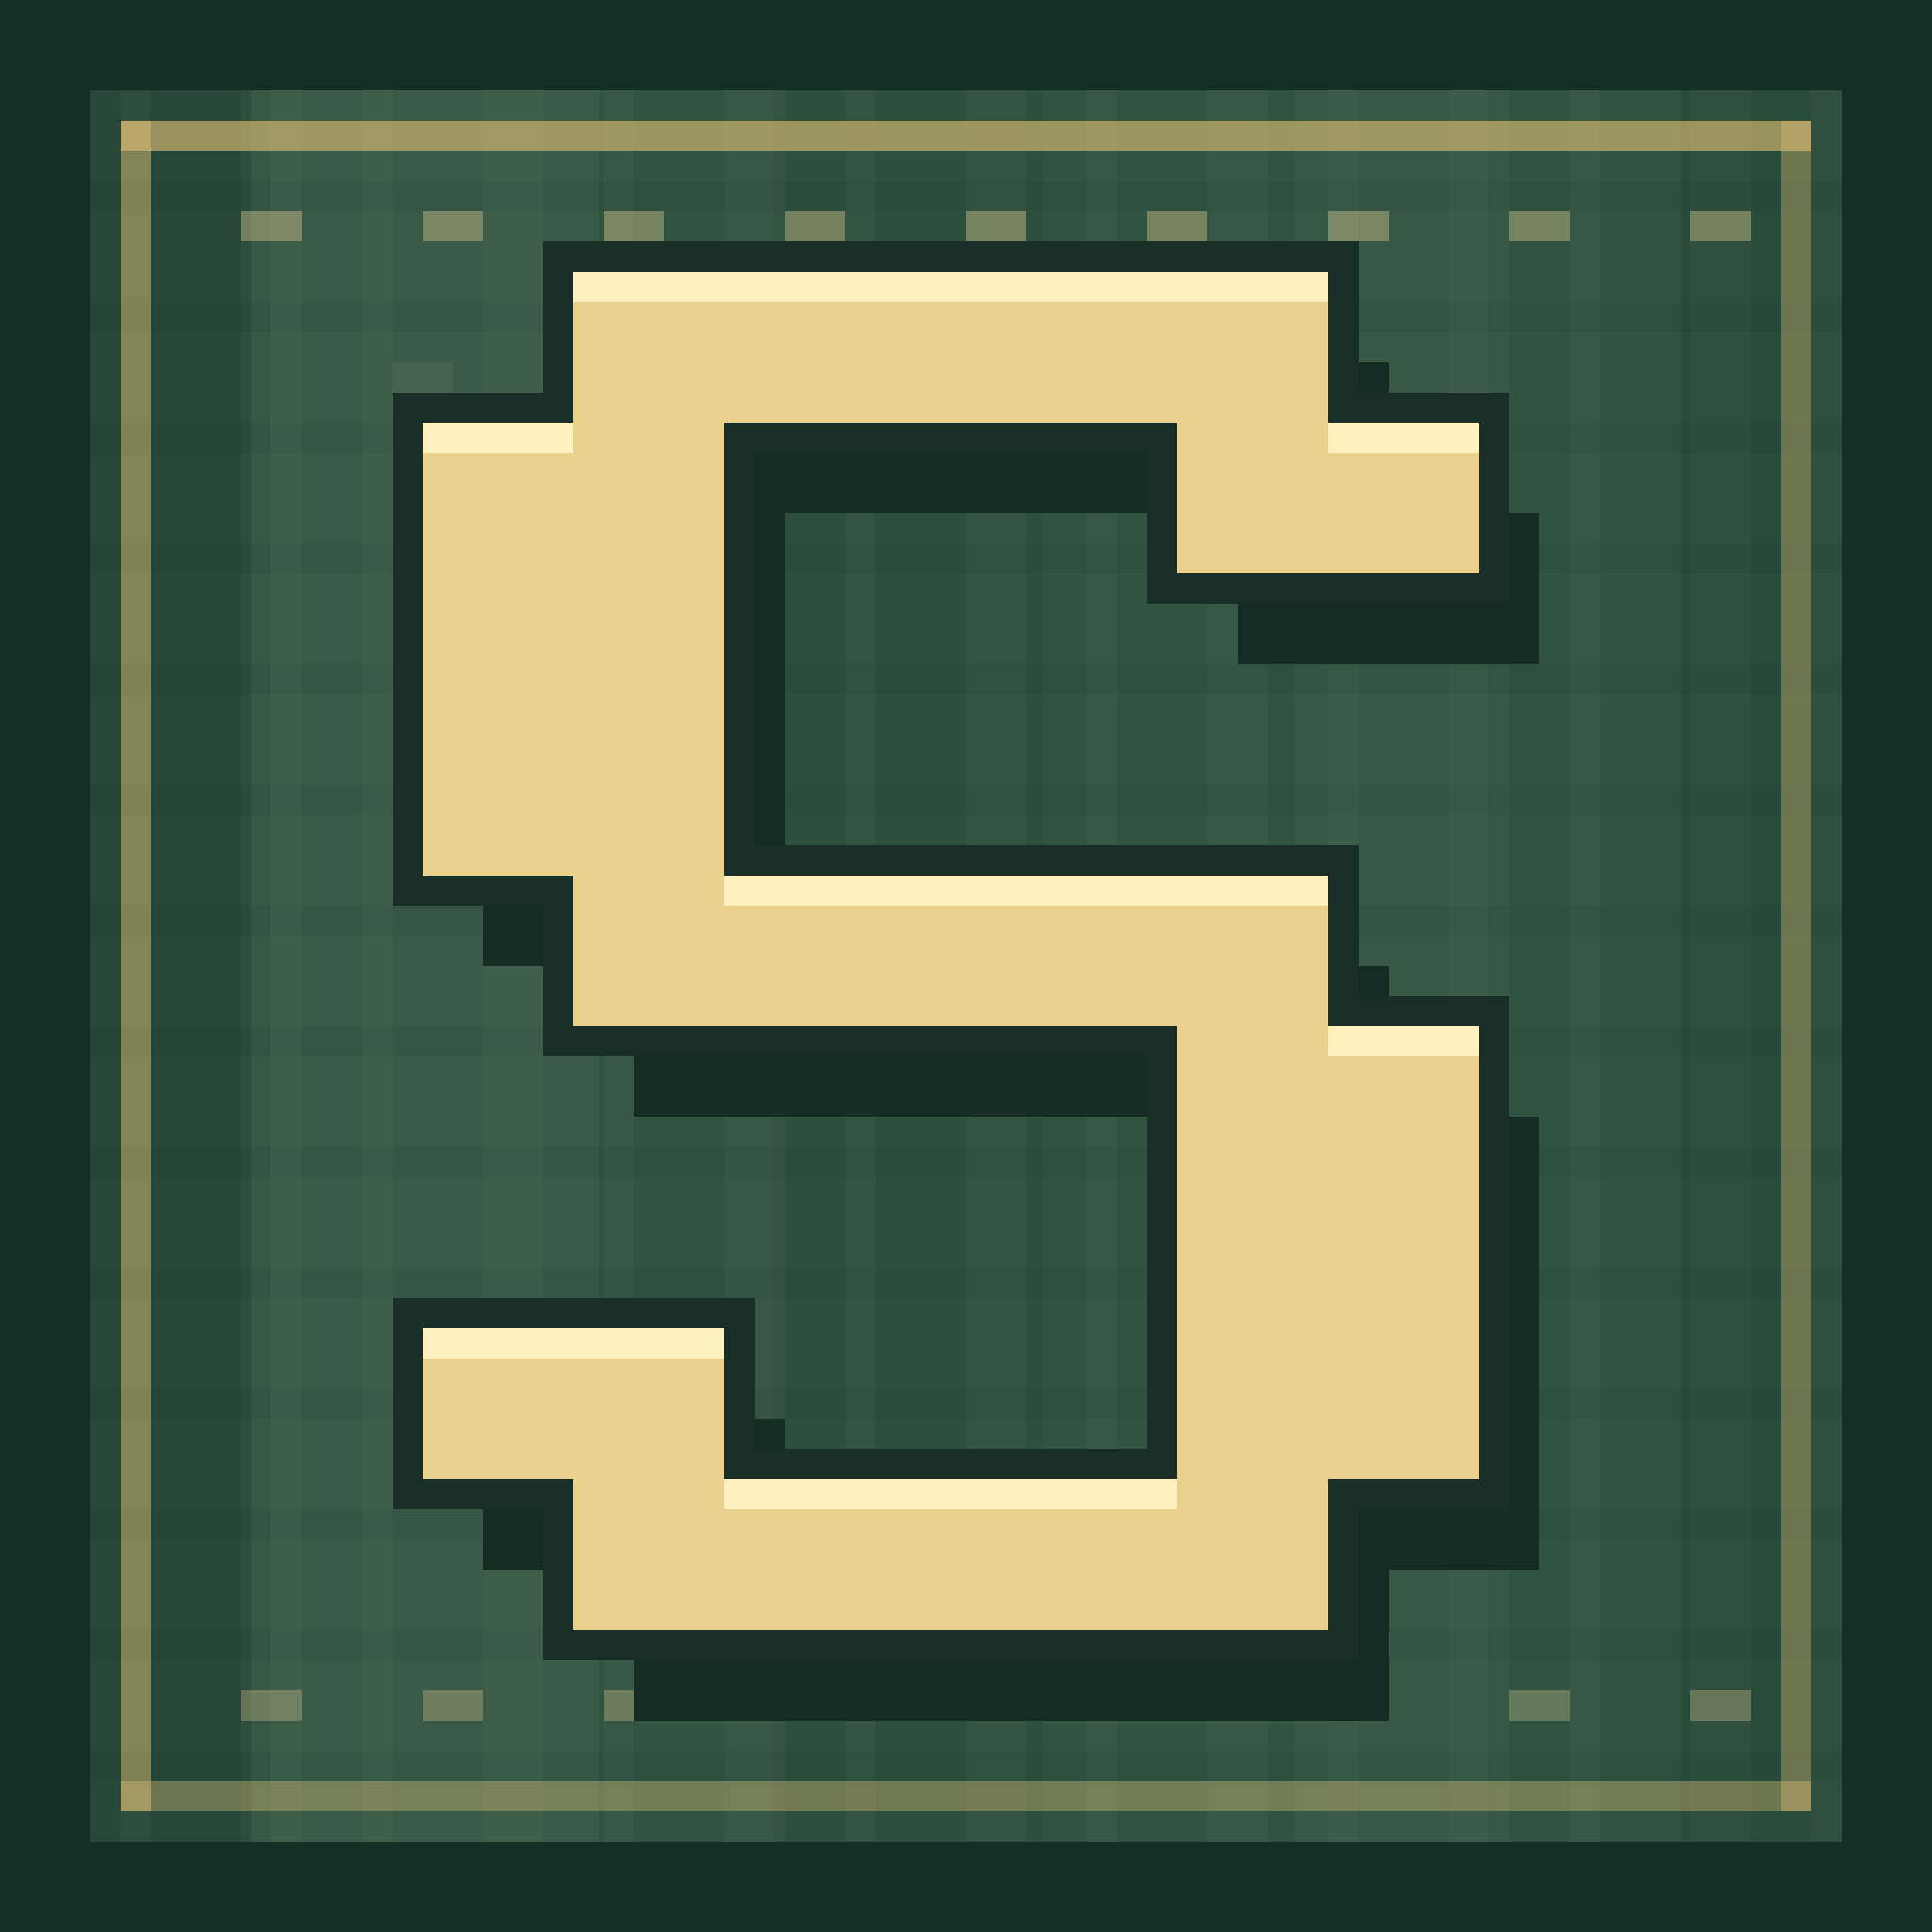
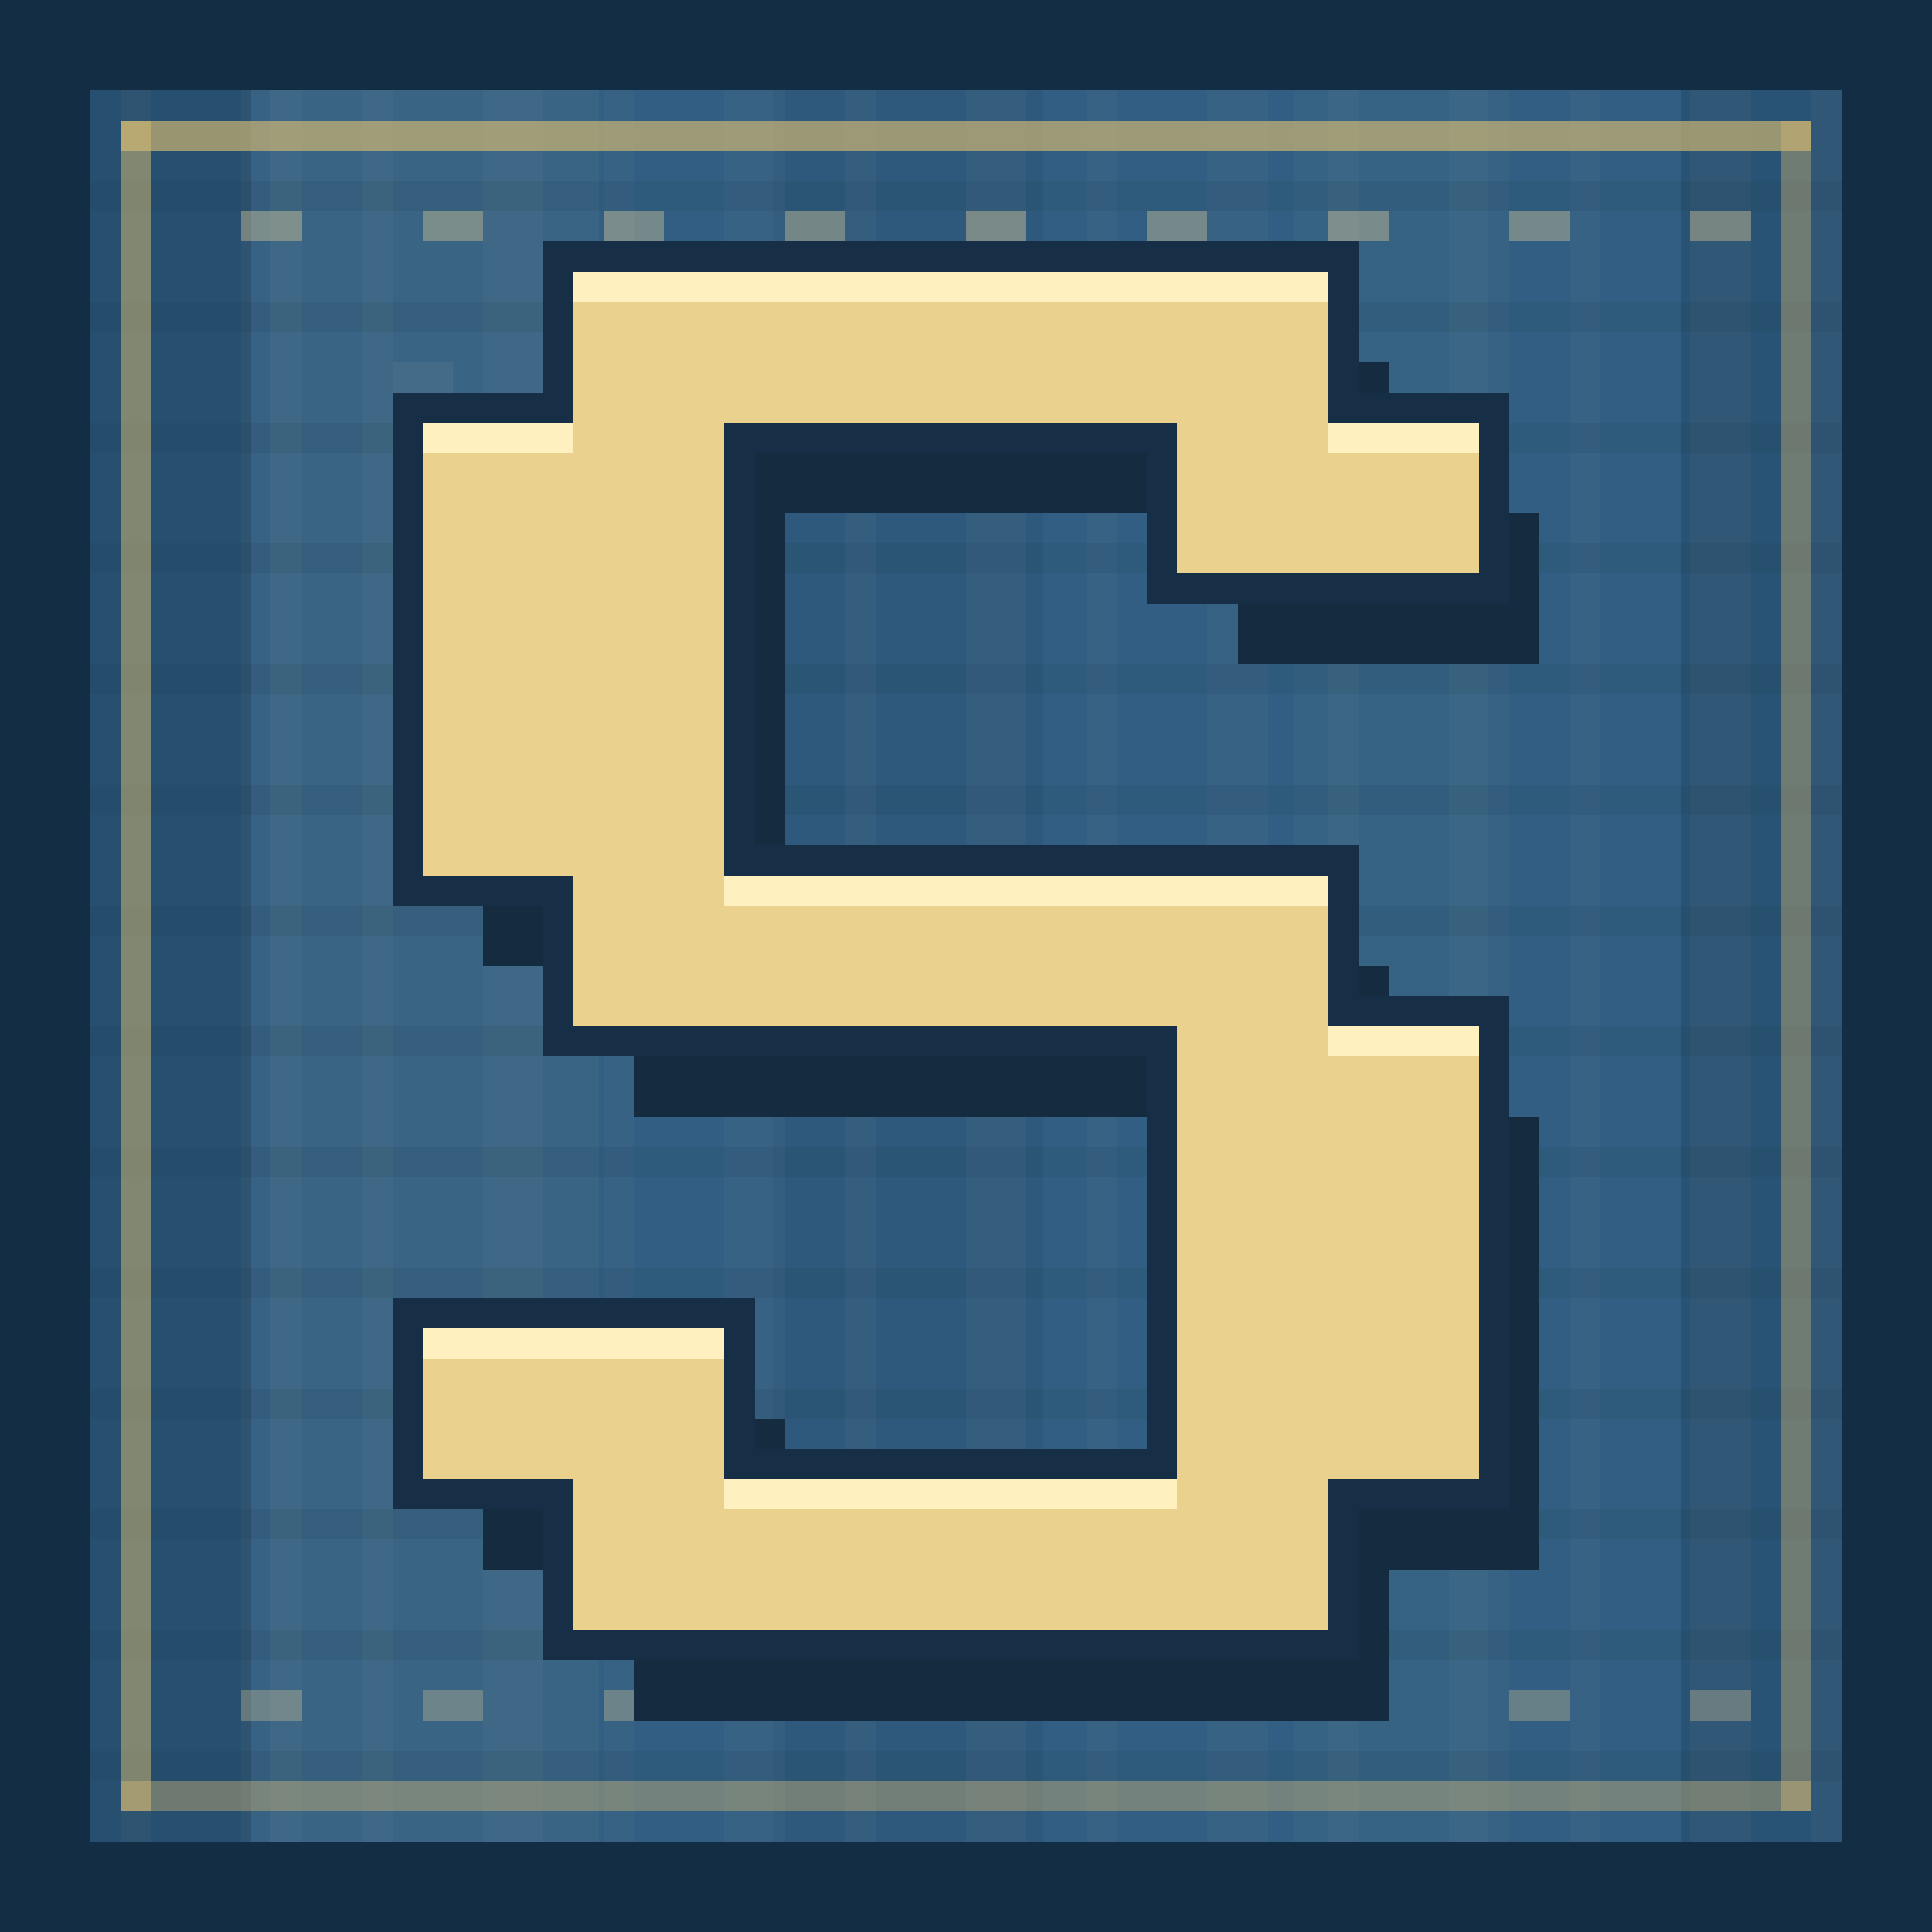
<svg xmlns="http://www.w3.org/2000/svg" width="64" height="64" viewBox="0 0 64 64" shape-rendering="crispEdges">
-   <rect x="0" y="0" width="64" height="64" fill="#315441" opacity="1" />
-   <rect x="0" y="0" width="8.32" height="64" fill="#102d22" opacity="0.3" />
+   <rect x="0" y="0" width="64" height="64" fill="#315e82" opacity="1" />
+   <rect x="0" y="0" width="8.32" height="64" fill="#102d46" opacity="0.3" />
  <rect x="8.96" y="0" width="10.88" height="64" fill="#eddfb3" opacity="0.045" />
-   <rect x="25.6" y="0" width="8.96" height="64" fill="#122e24" opacity="0.12" />
+   <rect x="25.6" y="0" width="8.96" height="64" fill="#17324c" opacity="0.12" />
  <rect x="42.88" y="0" width="6.4" height="64" fill="#eddfb3" opacity="0.035" />
-   <rect x="55.68" y="0" width="8.32" height="64" fill="#102d22" opacity="0.24" />
+   <rect x="55.68" y="0" width="8.32" height="64" fill="#102d46" opacity="0.24" />
  <rect x="0" y="0" width="2" height="64" fill="#ffeac6" opacity="0.035" />
  <rect x="4" y="0" width="1" height="64" fill="#ffeac6" opacity="0.035" />
  <rect x="8" y="0" width="2" height="64" fill="#ffeac6" opacity="0.035" />
  <rect x="12" y="0" width="1" height="64" fill="#ffeac6" opacity="0.035" />
  <rect x="16" y="0" width="2" height="64" fill="#ffeac6" opacity="0.035" />
  <rect x="20" y="0" width="1" height="64" fill="#ffeac6" opacity="0.035" />
  <rect x="24" y="0" width="2" height="64" fill="#ffeac6" opacity="0.035" />
  <rect x="28" y="0" width="1" height="64" fill="#ffeac6" opacity="0.035" />
  <rect x="32" y="0" width="2" height="64" fill="#ffeac6" opacity="0.035" />
  <rect x="36" y="0" width="1" height="64" fill="#ffeac6" opacity="0.035" />
  <rect x="40" y="0" width="2" height="64" fill="#ffeac6" opacity="0.035" />
  <rect x="44" y="0" width="1" height="64" fill="#ffeac6" opacity="0.035" />
  <rect x="48" y="0" width="2" height="64" fill="#ffeac6" opacity="0.035" />
  <rect x="52" y="0" width="1" height="64" fill="#ffeac6" opacity="0.035" />
  <rect x="56" y="0" width="2" height="64" fill="#ffeac6" opacity="0.035" />
  <rect x="60" y="0" width="1" height="64" fill="#ffeac6" opacity="0.035" />
  <rect x="0" y="2" width="64" height="1" fill="#132127" opacity="0.08" />
  <rect x="0" y="6" width="64" height="1" fill="#132127" opacity="0.08" />
  <rect x="0" y="10" width="64" height="1" fill="#132127" opacity="0.08" />
  <rect x="0" y="14" width="64" height="1" fill="#132127" opacity="0.08" />
  <rect x="0" y="18" width="64" height="1" fill="#132127" opacity="0.08" />
  <rect x="0" y="22" width="64" height="1" fill="#132127" opacity="0.08" />
  <rect x="0" y="26" width="64" height="1" fill="#132127" opacity="0.08" />
  <rect x="0" y="30" width="64" height="1" fill="#132127" opacity="0.08" />
  <rect x="0" y="34" width="64" height="1" fill="#132127" opacity="0.08" />
  <rect x="0" y="38" width="64" height="1" fill="#132127" opacity="0.08" />
  <rect x="0" y="42" width="64" height="1" fill="#132127" opacity="0.08" />
  <rect x="0" y="46" width="64" height="1" fill="#132127" opacity="0.08" />
  <rect x="0" y="50" width="64" height="1" fill="#132127" opacity="0.08" />
  <rect x="0" y="54" width="64" height="1" fill="#132127" opacity="0.08" />
  <rect x="0" y="58" width="64" height="1" fill="#132127" opacity="0.08" />
  <rect x="0" y="62" width="64" height="1" fill="#132127" opacity="0.08" />
  <rect x="13" y="12" width="2" height="7" fill="#ffedc5" opacity="0.055" />
-   <rect x="0" y="0" width="64" height="3" fill="#142f25" opacity="1" />
-   <rect x="0" y="61" width="64" height="3" fill="#142f25" opacity="1" />
-   <rect x="0" y="0" width="3" height="64" fill="#142f25" opacity="1" />
-   <rect x="61" y="0" width="3" height="64" fill="#142f25" opacity="1" />
+   <rect x="0" y="0" width="64" height="3" fill="#132d45" opacity="1" />
+   <rect x="0" y="61" width="64" height="3" fill="#132d45" opacity="1" />
+   <rect x="0" y="0" width="3" height="64" fill="#132d45" opacity="1" />
+   <rect x="61" y="0" width="3" height="64" fill="#132d45" opacity="1" />
  <rect x="4" y="4" width="56" height="1" fill="#d6ba72" opacity="0.65" />
  <rect x="4" y="59" width="56" height="1" fill="#d6ba72" opacity="0.4" />
  <rect x="4" y="4" width="1" height="56" fill="#d6ba72" opacity="0.5" />
  <rect x="59" y="4" width="1" height="56" fill="#d6ba72" opacity="0.4" />
  <rect x="8" y="7" width="2" height="1" fill="#e8d096" opacity="0.38" />
  <rect x="8" y="56" width="2" height="1" fill="#e8d096" opacity="0.3" />
  <rect x="14" y="7" width="2" height="1" fill="#e8d096" opacity="0.38" />
  <rect x="14" y="56" width="2" height="1" fill="#e8d096" opacity="0.3" />
  <rect x="20" y="7" width="2" height="1" fill="#e8d096" opacity="0.38" />
  <rect x="20" y="56" width="2" height="1" fill="#e8d096" opacity="0.3" />
  <rect x="26" y="7" width="2" height="1" fill="#e8d096" opacity="0.38" />
  <rect x="26" y="56" width="2" height="1" fill="#e8d096" opacity="0.3" />
  <rect x="32" y="7" width="2" height="1" fill="#e8d096" opacity="0.38" />
  <rect x="32" y="56" width="2" height="1" fill="#e8d096" opacity="0.3" />
  <rect x="38" y="7" width="2" height="1" fill="#e8d096" opacity="0.38" />
  <rect x="38" y="56" width="2" height="1" fill="#e8d096" opacity="0.3" />
  <rect x="44" y="7" width="2" height="1" fill="#e8d096" opacity="0.38" />
  <rect x="44" y="56" width="2" height="1" fill="#e8d096" opacity="0.3" />
  <rect x="50" y="7" width="2" height="1" fill="#e8d096" opacity="0.38" />
  <rect x="50" y="56" width="2" height="1" fill="#e8d096" opacity="0.3" />
  <rect x="56" y="7" width="2" height="1" fill="#e8d096" opacity="0.38" />
  <rect x="56" y="56" width="2" height="1" fill="#e8d096" opacity="0.3" />
-   <rect x="21" y="12" width="5" height="5" fill="#152c24" opacity="1" />
-   <rect x="26" y="12" width="5" height="5" fill="#152c24" opacity="1" />
-   <rect x="31" y="12" width="5" height="5" fill="#152c24" opacity="1" />
-   <rect x="36" y="12" width="5" height="5" fill="#152c24" opacity="1" />
-   <rect x="41" y="12" width="5" height="5" fill="#152c24" opacity="1" />
-   <rect x="16" y="17" width="5" height="5" fill="#152c24" opacity="1" />
-   <rect x="21" y="17" width="5" height="5" fill="#152c24" opacity="1" />
-   <rect x="41" y="17" width="5" height="5" fill="#152c24" opacity="1" />
-   <rect x="46" y="17" width="5" height="5" fill="#152c24" opacity="1" />
-   <rect x="16" y="22" width="5" height="5" fill="#152c24" opacity="1" />
-   <rect x="21" y="22" width="5" height="5" fill="#152c24" opacity="1" />
-   <rect x="16" y="27" width="5" height="5" fill="#152c24" opacity="1" />
-   <rect x="21" y="27" width="5" height="5" fill="#152c24" opacity="1" />
-   <rect x="21" y="32" width="5" height="5" fill="#152c24" opacity="1" />
-   <rect x="26" y="32" width="5" height="5" fill="#152c24" opacity="1" />
-   <rect x="31" y="32" width="5" height="5" fill="#152c24" opacity="1" />
-   <rect x="36" y="32" width="5" height="5" fill="#152c24" opacity="1" />
-   <rect x="41" y="32" width="5" height="5" fill="#152c24" opacity="1" />
-   <rect x="41" y="37" width="5" height="5" fill="#152c24" opacity="1" />
-   <rect x="46" y="37" width="5" height="5" fill="#152c24" opacity="1" />
-   <rect x="41" y="42" width="5" height="5" fill="#152c24" opacity="1" />
-   <rect x="46" y="42" width="5" height="5" fill="#152c24" opacity="1" />
-   <rect x="16" y="47" width="5" height="5" fill="#152c24" opacity="1" />
-   <rect x="21" y="47" width="5" height="5" fill="#152c24" opacity="1" />
-   <rect x="41" y="47" width="5" height="5" fill="#152c24" opacity="1" />
-   <rect x="46" y="47" width="5" height="5" fill="#152c24" opacity="1" />
-   <rect x="21" y="52" width="5" height="5" fill="#152c24" opacity="1" />
-   <rect x="26" y="52" width="5" height="5" fill="#152c24" opacity="1" />
-   <rect x="31" y="52" width="5" height="5" fill="#152c24" opacity="1" />
-   <rect x="36" y="52" width="5" height="5" fill="#152c24" opacity="1" />
-   <rect x="41" y="52" width="5" height="5" fill="#152c24" opacity="1" />
-   <rect x="18" y="8" width="7" height="7" fill="#182e26" opacity="1" />
-   <rect x="23" y="8" width="7" height="7" fill="#182e26" opacity="1" />
-   <rect x="28" y="8" width="7" height="7" fill="#182e26" opacity="1" />
-   <rect x="33" y="8" width="7" height="7" fill="#182e26" opacity="1" />
-   <rect x="38" y="8" width="7" height="7" fill="#182e26" opacity="1" />
-   <rect x="13" y="13" width="7" height="7" fill="#182e26" opacity="1" />
-   <rect x="18" y="13" width="7" height="7" fill="#182e26" opacity="1" />
-   <rect x="38" y="13" width="7" height="7" fill="#182e26" opacity="1" />
-   <rect x="43" y="13" width="7" height="7" fill="#182e26" opacity="1" />
-   <rect x="13" y="18" width="7" height="7" fill="#182e26" opacity="1" />
-   <rect x="18" y="18" width="7" height="7" fill="#182e26" opacity="1" />
-   <rect x="13" y="23" width="7" height="7" fill="#182e26" opacity="1" />
-   <rect x="18" y="23" width="7" height="7" fill="#182e26" opacity="1" />
-   <rect x="18" y="28" width="7" height="7" fill="#182e26" opacity="1" />
-   <rect x="23" y="28" width="7" height="7" fill="#182e26" opacity="1" />
-   <rect x="28" y="28" width="7" height="7" fill="#182e26" opacity="1" />
-   <rect x="33" y="28" width="7" height="7" fill="#182e26" opacity="1" />
-   <rect x="38" y="28" width="7" height="7" fill="#182e26" opacity="1" />
-   <rect x="38" y="33" width="7" height="7" fill="#182e26" opacity="1" />
-   <rect x="43" y="33" width="7" height="7" fill="#182e26" opacity="1" />
-   <rect x="38" y="38" width="7" height="7" fill="#182e26" opacity="1" />
-   <rect x="43" y="38" width="7" height="7" fill="#182e26" opacity="1" />
-   <rect x="13" y="43" width="7" height="7" fill="#182e26" opacity="1" />
-   <rect x="18" y="43" width="7" height="7" fill="#182e26" opacity="1" />
-   <rect x="38" y="43" width="7" height="7" fill="#182e26" opacity="1" />
-   <rect x="43" y="43" width="7" height="7" fill="#182e26" opacity="1" />
-   <rect x="18" y="48" width="7" height="7" fill="#182e26" opacity="1" />
-   <rect x="23" y="48" width="7" height="7" fill="#182e26" opacity="1" />
-   <rect x="28" y="48" width="7" height="7" fill="#182e26" opacity="1" />
-   <rect x="33" y="48" width="7" height="7" fill="#182e26" opacity="1" />
-   <rect x="38" y="48" width="7" height="7" fill="#182e26" opacity="1" />
+   <rect x="21" y="12" width="5" height="5" fill="#142b40" opacity="1" />
+   <rect x="26" y="12" width="5" height="5" fill="#142b40" opacity="1" />
+   <rect x="31" y="12" width="5" height="5" fill="#142b40" opacity="1" />
+   <rect x="36" y="12" width="5" height="5" fill="#142b40" opacity="1" />
+   <rect x="41" y="12" width="5" height="5" fill="#142b40" opacity="1" />
+   <rect x="16" y="17" width="5" height="5" fill="#142b40" opacity="1" />
+   <rect x="21" y="17" width="5" height="5" fill="#142b40" opacity="1" />
+   <rect x="41" y="17" width="5" height="5" fill="#142b40" opacity="1" />
+   <rect x="46" y="17" width="5" height="5" fill="#142b40" opacity="1" />
+   <rect x="16" y="22" width="5" height="5" fill="#142b40" opacity="1" />
+   <rect x="21" y="22" width="5" height="5" fill="#142b40" opacity="1" />
+   <rect x="16" y="27" width="5" height="5" fill="#142b40" opacity="1" />
+   <rect x="21" y="27" width="5" height="5" fill="#142b40" opacity="1" />
+   <rect x="21" y="32" width="5" height="5" fill="#142b40" opacity="1" />
+   <rect x="26" y="32" width="5" height="5" fill="#142b40" opacity="1" />
+   <rect x="31" y="32" width="5" height="5" fill="#142b40" opacity="1" />
+   <rect x="36" y="32" width="5" height="5" fill="#142b40" opacity="1" />
+   <rect x="41" y="32" width="5" height="5" fill="#142b40" opacity="1" />
+   <rect x="41" y="37" width="5" height="5" fill="#142b40" opacity="1" />
+   <rect x="46" y="37" width="5" height="5" fill="#142b40" opacity="1" />
+   <rect x="41" y="42" width="5" height="5" fill="#142b40" opacity="1" />
+   <rect x="46" y="42" width="5" height="5" fill="#142b40" opacity="1" />
+   <rect x="16" y="47" width="5" height="5" fill="#142b40" opacity="1" />
+   <rect x="21" y="47" width="5" height="5" fill="#142b40" opacity="1" />
+   <rect x="41" y="47" width="5" height="5" fill="#142b40" opacity="1" />
+   <rect x="46" y="47" width="5" height="5" fill="#142b40" opacity="1" />
+   <rect x="21" y="52" width="5" height="5" fill="#142b40" opacity="1" />
+   <rect x="26" y="52" width="5" height="5" fill="#142b40" opacity="1" />
+   <rect x="31" y="52" width="5" height="5" fill="#142b40" opacity="1" />
+   <rect x="36" y="52" width="5" height="5" fill="#142b40" opacity="1" />
+   <rect x="41" y="52" width="5" height="5" fill="#142b40" opacity="1" />
+   <rect x="18" y="8" width="7" height="7" fill="#172f46" opacity="1" />
+   <rect x="23" y="8" width="7" height="7" fill="#172f46" opacity="1" />
+   <rect x="28" y="8" width="7" height="7" fill="#172f46" opacity="1" />
+   <rect x="33" y="8" width="7" height="7" fill="#172f46" opacity="1" />
+   <rect x="38" y="8" width="7" height="7" fill="#172f46" opacity="1" />
+   <rect x="13" y="13" width="7" height="7" fill="#172f46" opacity="1" />
+   <rect x="18" y="13" width="7" height="7" fill="#172f46" opacity="1" />
+   <rect x="38" y="13" width="7" height="7" fill="#172f46" opacity="1" />
+   <rect x="43" y="13" width="7" height="7" fill="#172f46" opacity="1" />
+   <rect x="13" y="18" width="7" height="7" fill="#172f46" opacity="1" />
+   <rect x="18" y="18" width="7" height="7" fill="#172f46" opacity="1" />
+   <rect x="13" y="23" width="7" height="7" fill="#172f46" opacity="1" />
+   <rect x="18" y="23" width="7" height="7" fill="#172f46" opacity="1" />
+   <rect x="18" y="28" width="7" height="7" fill="#172f46" opacity="1" />
+   <rect x="23" y="28" width="7" height="7" fill="#172f46" opacity="1" />
+   <rect x="28" y="28" width="7" height="7" fill="#172f46" opacity="1" />
+   <rect x="33" y="28" width="7" height="7" fill="#172f46" opacity="1" />
+   <rect x="38" y="28" width="7" height="7" fill="#172f46" opacity="1" />
+   <rect x="38" y="33" width="7" height="7" fill="#172f46" opacity="1" />
+   <rect x="43" y="33" width="7" height="7" fill="#172f46" opacity="1" />
+   <rect x="38" y="38" width="7" height="7" fill="#172f46" opacity="1" />
+   <rect x="43" y="38" width="7" height="7" fill="#172f46" opacity="1" />
+   <rect x="13" y="43" width="7" height="7" fill="#172f46" opacity="1" />
+   <rect x="18" y="43" width="7" height="7" fill="#172f46" opacity="1" />
+   <rect x="38" y="43" width="7" height="7" fill="#172f46" opacity="1" />
+   <rect x="43" y="43" width="7" height="7" fill="#172f46" opacity="1" />
+   <rect x="18" y="48" width="7" height="7" fill="#172f46" opacity="1" />
+   <rect x="23" y="48" width="7" height="7" fill="#172f46" opacity="1" />
+   <rect x="28" y="48" width="7" height="7" fill="#172f46" opacity="1" />
+   <rect x="33" y="48" width="7" height="7" fill="#172f46" opacity="1" />
+   <rect x="38" y="48" width="7" height="7" fill="#172f46" opacity="1" />
  <rect x="19" y="9" width="5" height="5" fill="#ead28e" opacity="1" />
  <rect x="24" y="9" width="5" height="5" fill="#ead28e" opacity="1" />
  <rect x="29" y="9" width="5" height="5" fill="#ead28e" opacity="1" />
  <rect x="34" y="9" width="5" height="5" fill="#ead28e" opacity="1" />
  <rect x="39" y="9" width="5" height="5" fill="#ead28e" opacity="1" />
  <rect x="14" y="14" width="5" height="5" fill="#ead28e" opacity="1" />
  <rect x="19" y="14" width="5" height="5" fill="#ead28e" opacity="1" />
  <rect x="39" y="14" width="5" height="5" fill="#ead28e" opacity="1" />
  <rect x="44" y="14" width="5" height="5" fill="#ead28e" opacity="1" />
  <rect x="14" y="19" width="5" height="5" fill="#ead28e" opacity="1" />
  <rect x="19" y="19" width="5" height="5" fill="#ead28e" opacity="1" />
  <rect x="14" y="24" width="5" height="5" fill="#ead28e" opacity="1" />
  <rect x="19" y="24" width="5" height="5" fill="#ead28e" opacity="1" />
  <rect x="19" y="29" width="5" height="5" fill="#ead28e" opacity="1" />
  <rect x="24" y="29" width="5" height="5" fill="#ead28e" opacity="1" />
  <rect x="29" y="29" width="5" height="5" fill="#ead28e" opacity="1" />
  <rect x="34" y="29" width="5" height="5" fill="#ead28e" opacity="1" />
  <rect x="39" y="29" width="5" height="5" fill="#ead28e" opacity="1" />
  <rect x="39" y="34" width="5" height="5" fill="#ead28e" opacity="1" />
  <rect x="44" y="34" width="5" height="5" fill="#ead28e" opacity="1" />
  <rect x="39" y="39" width="5" height="5" fill="#ead28e" opacity="1" />
  <rect x="44" y="39" width="5" height="5" fill="#ead28e" opacity="1" />
  <rect x="14" y="44" width="5" height="5" fill="#ead28e" opacity="1" />
  <rect x="19" y="44" width="5" height="5" fill="#ead28e" opacity="1" />
  <rect x="39" y="44" width="5" height="5" fill="#ead28e" opacity="1" />
  <rect x="44" y="44" width="5" height="5" fill="#ead28e" opacity="1" />
  <rect x="19" y="49" width="5" height="5" fill="#ead28e" opacity="1" />
  <rect x="24" y="49" width="5" height="5" fill="#ead28e" opacity="1" />
  <rect x="29" y="49" width="5" height="5" fill="#ead28e" opacity="1" />
  <rect x="34" y="49" width="5" height="5" fill="#ead28e" opacity="1" />
  <rect x="39" y="49" width="5" height="5" fill="#ead28e" opacity="1" />
  <rect x="19" y="9" width="5" height="1" fill="#fff1bf" opacity="1" />
  <rect x="24" y="9" width="5" height="1" fill="#fff1bf" opacity="1" />
  <rect x="29" y="9" width="5" height="1" fill="#fff1bf" opacity="1" />
  <rect x="34" y="9" width="5" height="1" fill="#fff1bf" opacity="1" />
  <rect x="39" y="9" width="5" height="1" fill="#fff1bf" opacity="1" />
  <rect x="14" y="14" width="5" height="1" fill="#fff1bf" opacity="1" />
  <rect x="44" y="14" width="5" height="1" fill="#fff1bf" opacity="1" />
  <rect x="24" y="29" width="5" height="1" fill="#fff1bf" opacity="1" />
  <rect x="29" y="29" width="5" height="1" fill="#fff1bf" opacity="1" />
  <rect x="34" y="29" width="5" height="1" fill="#fff1bf" opacity="1" />
  <rect x="39" y="29" width="5" height="1" fill="#fff1bf" opacity="1" />
  <rect x="44" y="34" width="5" height="1" fill="#fff1bf" opacity="1" />
  <rect x="14" y="44" width="5" height="1" fill="#fff1bf" opacity="1" />
  <rect x="19" y="44" width="5" height="1" fill="#fff1bf" opacity="1" />
  <rect x="24" y="49" width="5" height="1" fill="#fff1bf" opacity="1" />
  <rect x="29" y="49" width="5" height="1" fill="#fff1bf" opacity="1" />
  <rect x="34" y="49" width="5" height="1" fill="#fff1bf" opacity="1" />
</svg>
